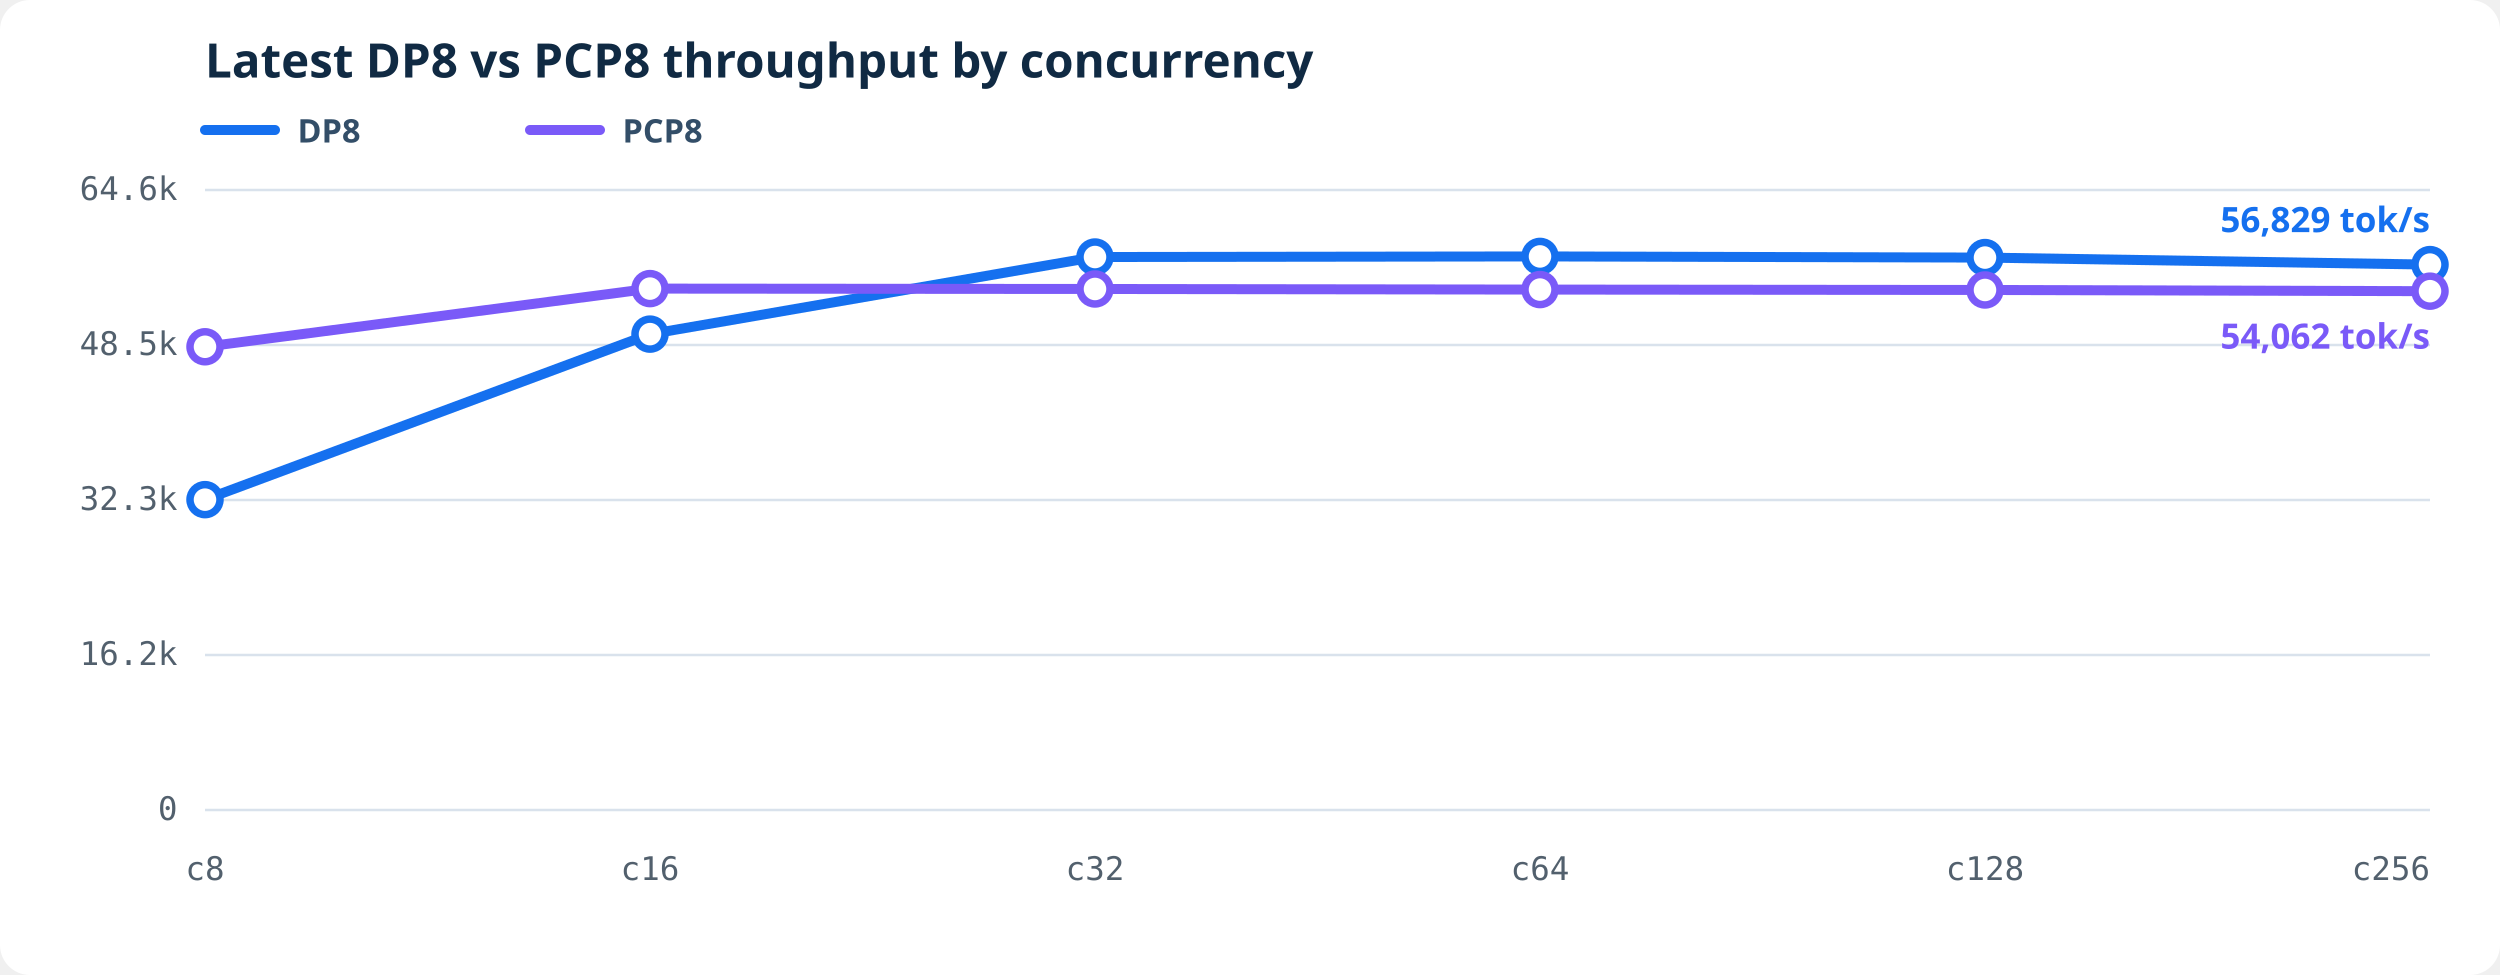
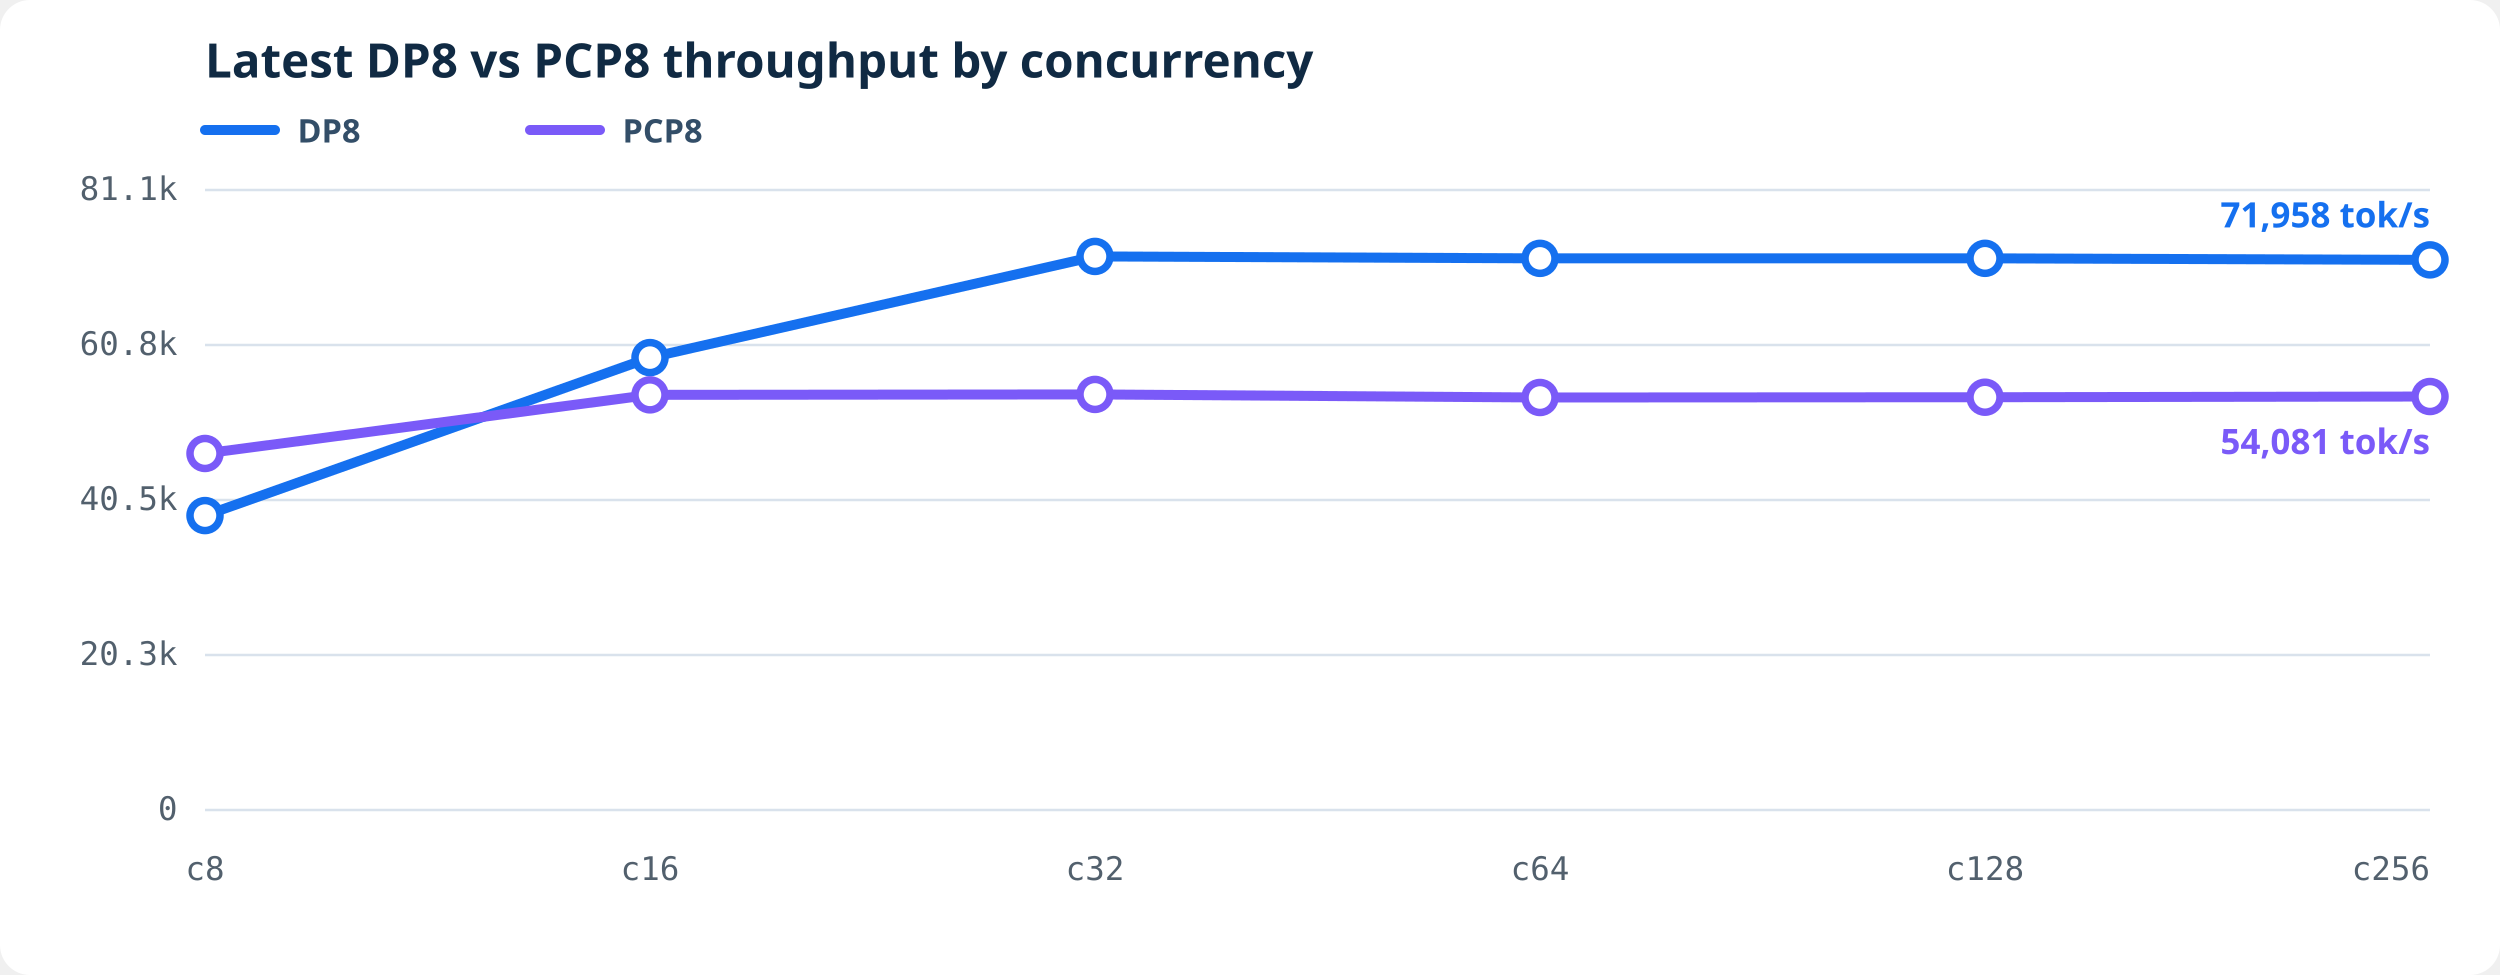
<svg xmlns="http://www.w3.org/2000/svg" viewBox="0 0 1000 390" role="img" aria-labelledby="throughput-title throughput-desc">
  <style>.bg{fill:#fff}.grid{stroke:#d9e2ec;stroke-width:1}.axis{fill:#52606d;font:13px ui-monospace,SFMono-Regular,Consolas,monospace}.heading{fill:#102a43;font:600 19px system-ui,sans-serif}.line{fill:none;stroke-width:4;stroke-linejoin:round;stroke-linecap:round}.dot{fill:#fff;stroke-width:3}.latest{stroke-width:3}.legend{fill:#334e68;font:600 13px system-ui,sans-serif}.value{font:600 14px system-ui,sans-serif}</style>
  <rect class="bg" width="1000" height="390" rx="12" />
  <text class="heading" x="82" y="31">Latest DP8 vs PCP8 throughput by concurrency</text>
  <line x1="82" y1="52" x2="110" y2="52" stroke="#1570ef" stroke-width="4" stroke-linecap="round" />
  <text class="legend" x="119" y="57">DP8</text>
  <line x1="212" y1="52" x2="240" y2="52" stroke="#7a5af8" stroke-width="4" stroke-linecap="round" />
  <text class="legend" x="249" y="57">PCP8</text>
  <line class="grid" x1="82" y1="324.00" x2="972" y2="324.00" />
  <text class="axis" text-anchor="end" x="71" y="328.00">0</text>
  <line class="grid" x1="82" y1="262.00" x2="972" y2="262.00" />
-   <text class="axis" text-anchor="end" x="71" y="266.00">16.2k</text>
+   <text class="axis" text-anchor="end" x="71" y="266.00">20.3k</text>
  <line class="grid" x1="82" y1="200.00" x2="972" y2="200.00" />
-   <text class="axis" text-anchor="end" x="71" y="204.00">32.3k</text>
+   <text class="axis" text-anchor="end" x="71" y="204.00">40.5k</text>
  <line class="grid" x1="82" y1="138.00" x2="972" y2="138.00" />
-   <text class="axis" text-anchor="end" x="71" y="142.00">48.5k</text>
+   <text class="axis" text-anchor="end" x="71" y="142.00">60.8k</text>
  <line class="grid" x1="82" y1="76.00" x2="972" y2="76.00" />
-   <text class="axis" text-anchor="end" x="71" y="80.00">64.6k</text>
+   <text class="axis" text-anchor="end" x="71" y="80.00">81.1k</text>
  <text class="axis" text-anchor="middle" x="82.00" y="352">c8</text>
  <text class="axis" text-anchor="middle" x="260.00" y="352">c16</text>
  <text class="axis" text-anchor="middle" x="438.00" y="352">c32</text>
  <text class="axis" text-anchor="middle" x="616.00" y="352">c64</text>
  <text class="axis" text-anchor="middle" x="794.00" y="352">c128</text>
  <text class="axis" text-anchor="end" x="972.00" y="352">c256</text>
-   <polyline class="line" stroke="#1570ef" points="82.00,199.86 260.00,133.65 438.00,102.81 616.00,102.57 794.00,103.03 972.00,105.84" />
-   <circle class="dot" fill="#fff" stroke="#1570ef" cx="82.00" cy="199.86" r="6" />
-   <circle class="dot" fill="#fff" stroke="#1570ef" cx="260.00" cy="133.65" r="6" />
-   <circle class="dot" fill="#fff" stroke="#1570ef" cx="438.00" cy="102.81" r="6" />
-   <circle class="dot" fill="#fff" stroke="#1570ef" cx="616.00" cy="102.57" r="6" />
-   <circle class="dot" fill="#fff" stroke="#1570ef" cx="794.00" cy="103.03" r="6" />
-   <circle class="dot latest" fill="#1570ef" stroke="#1570ef" cx="972.00" cy="105.84" r="6" />
-   <text class="value" fill="#1570ef" text-anchor="end" x="972.00" y="92.84">56,829 tok/s</text>
-   <polyline class="line" stroke="#7a5af8" points="82.00,138.71 260.00,115.44 438.00,115.59 616.00,115.83 794.00,115.99 972.00,116.47" />
-   <circle class="dot" fill="#fff" stroke="#7a5af8" cx="82.00" cy="138.71" r="6" />
-   <circle class="dot" fill="#fff" stroke="#7a5af8" cx="260.00" cy="115.44" r="6" />
-   <circle class="dot" fill="#fff" stroke="#7a5af8" cx="438.00" cy="115.59" r="6" />
-   <circle class="dot" fill="#fff" stroke="#7a5af8" cx="616.00" cy="115.83" r="6" />
-   <circle class="dot" fill="#fff" stroke="#7a5af8" cx="794.00" cy="115.99" r="6" />
-   <circle class="dot latest" fill="#7a5af8" stroke="#7a5af8" cx="972.00" cy="116.47" r="6" />
-   <text class="value" fill="#7a5af8" text-anchor="end" x="972.00" y="139.47">54,062 tok/s</text>
+   <polyline class="line" stroke="#1570ef" points="82.00,206.23 260.00,143.04 438.00,102.57 616.00,103.34 794.00,103.33 972.00,103.95" />
+   <circle class="dot" fill="#fff" stroke="#1570ef" cx="82.00" cy="206.23" r="6" />
+   <circle class="dot" fill="#fff" stroke="#1570ef" cx="260.00" cy="143.04" r="6" />
+   <circle class="dot" fill="#fff" stroke="#1570ef" cx="438.00" cy="102.57" r="6" />
+   <circle class="dot" fill="#fff" stroke="#1570ef" cx="616.00" cy="103.34" r="6" />
+   <circle class="dot" fill="#fff" stroke="#1570ef" cx="794.00" cy="103.33" r="6" />
+   <circle class="dot latest" fill="#1570ef" stroke="#1570ef" cx="972.00" cy="103.95" r="6" />
+   <text class="value" fill="#1570ef" text-anchor="end" x="972.00" y="90.95">71,958 tok/s</text>
+   <polyline class="line" stroke="#7a5af8" points="82.00,181.39 260.00,157.94 438.00,157.77 616.00,159.00 794.00,158.89 972.00,158.61" />
+   <circle class="dot" fill="#fff" stroke="#7a5af8" cx="82.00" cy="181.39" r="6" />
+   <circle class="dot" fill="#fff" stroke="#7a5af8" cx="260.00" cy="157.94" r="6" />
+   <circle class="dot" fill="#fff" stroke="#7a5af8" cx="438.00" cy="157.77" r="6" />
+   <circle class="dot" fill="#fff" stroke="#7a5af8" cx="616.00" cy="159.00" r="6" />
+   <circle class="dot" fill="#fff" stroke="#7a5af8" cx="794.00" cy="158.89" r="6" />
+   <circle class="dot latest" fill="#7a5af8" stroke="#7a5af8" cx="972.00" cy="158.61" r="6" />
+   <text class="value" fill="#7a5af8" text-anchor="end" x="972.00" y="181.61">54,081 tok/s</text>
</svg>
